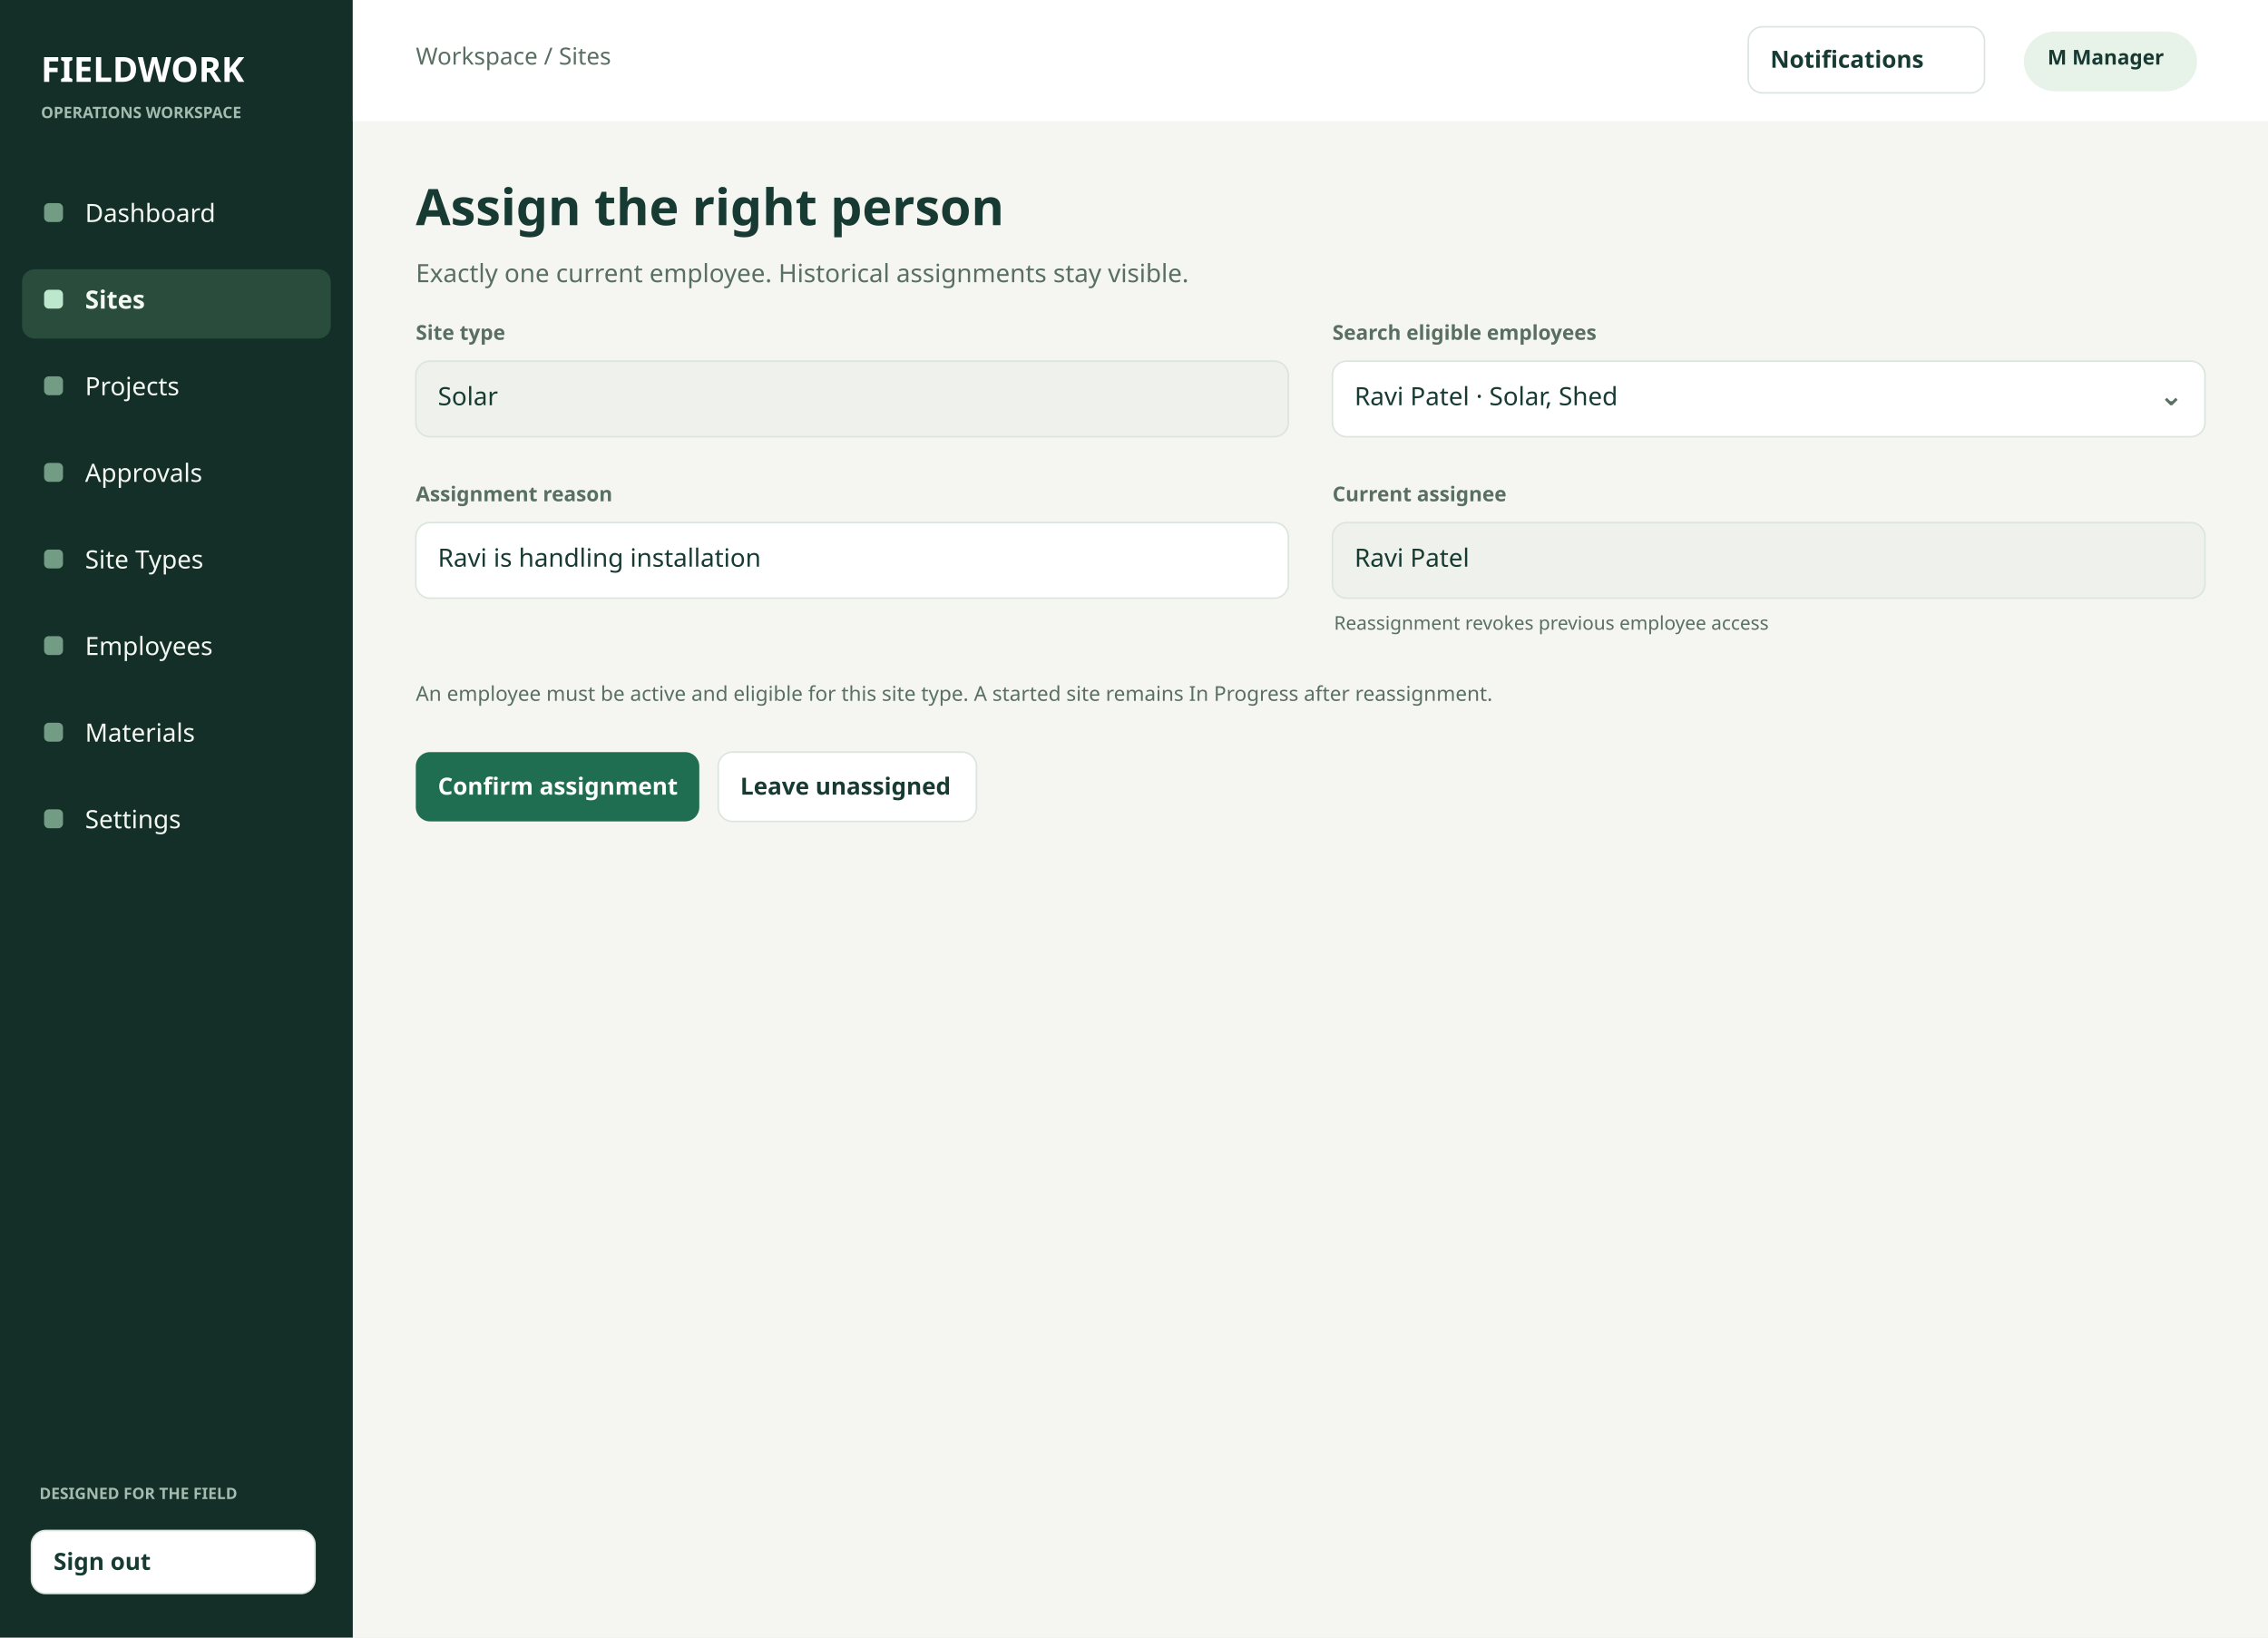
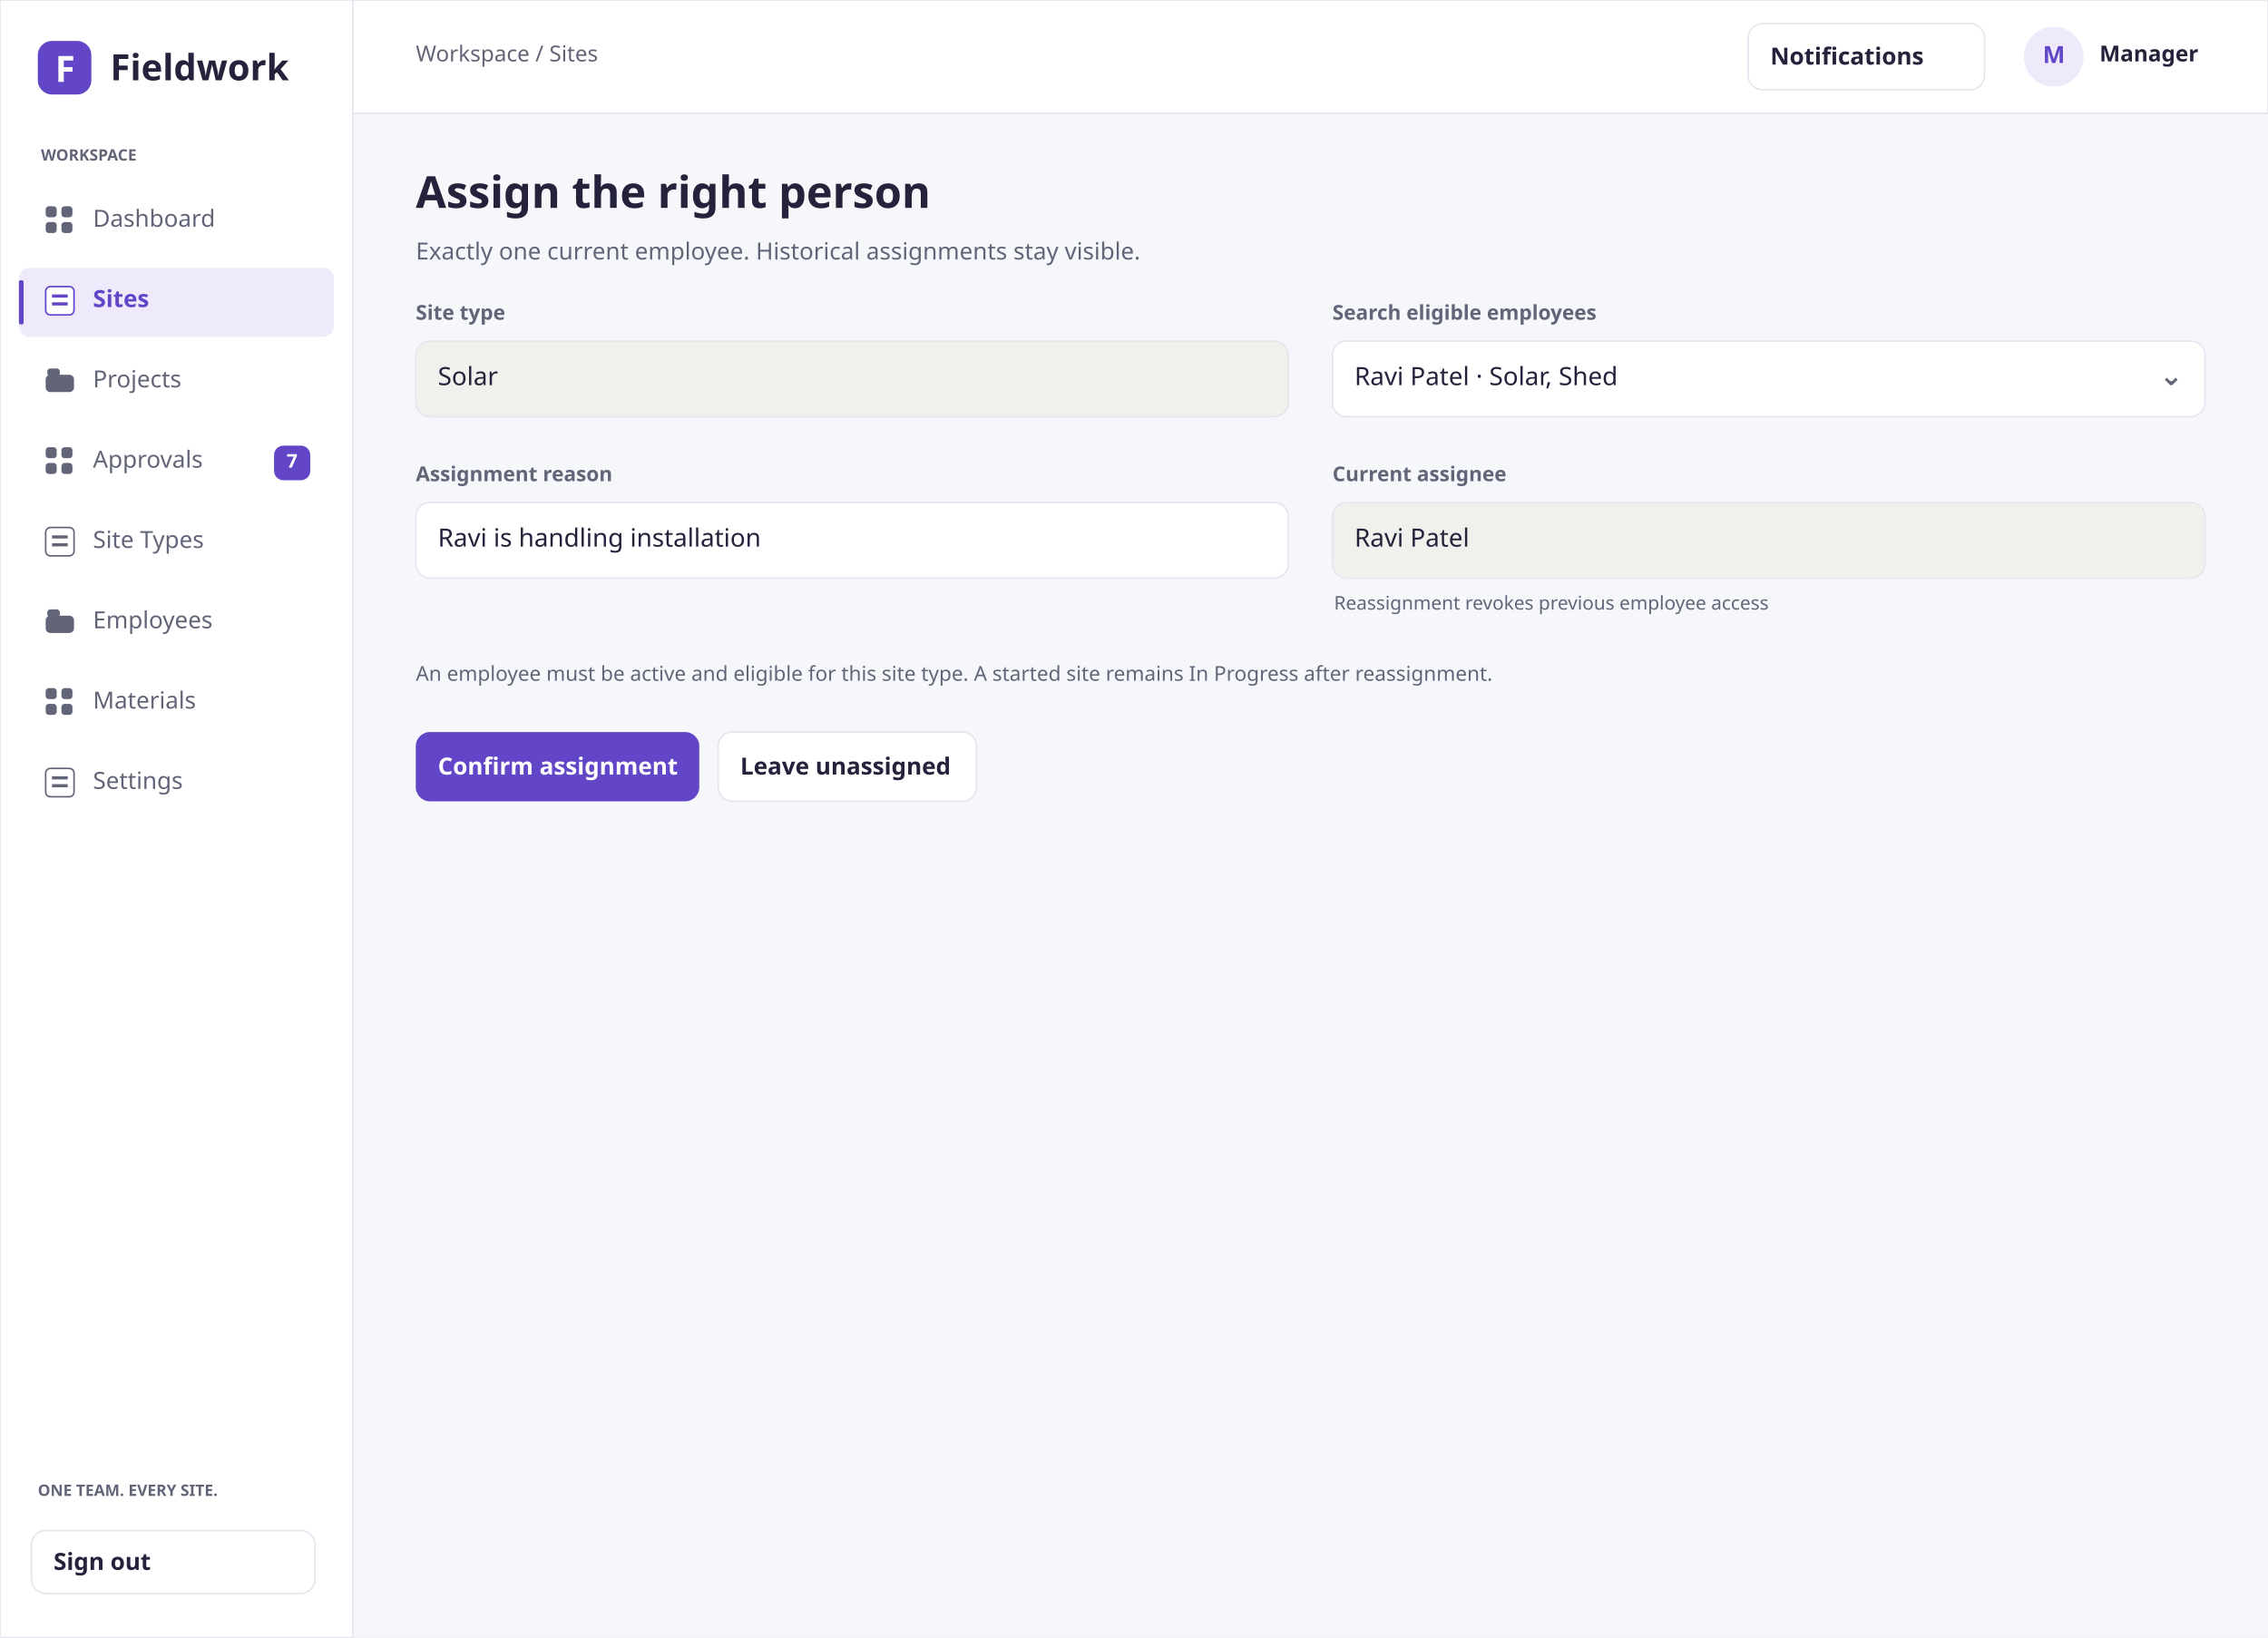
<svg xmlns="http://www.w3.org/2000/svg" width="1440" height="1040" viewBox="0 0 1440 1040" role="img" aria-label="A13 Assign the right person">
  <style>@font-face{font-family:sourcesanspro;src:url('../fonts/SourceSansPro-Regular.woff2');font-weight:400}@font-face{font-family:sourcesanspro;src:url('../fonts/SourceSansPro-Semibold.woff2');font-weight:600}@font-face{font-family:sourcesanspro;src:url('../fonts/SourceSansPro-Bold.woff2');font-weight:700}@font-face{font-family:'Noto Sans Devanagari';src:url('../fonts/NotoSansDevanagari.ttf')}@font-face{font-family:'Noto Sans Gujarati';src:url('../fonts/NotoSansGujarati.ttf')}text{font-kerning:normal}</style>
-   <rect data-node="4dac028e-df1c-4388-8dcf-84f57e1ecd0f" x="0" y="0" width="1440" height="1040" rx="0" fill="#F5F6F2" />
-   <rect data-node="ceb6cddb-cd76-4b6e-9aa1-58840f31e7b1" x="0" y="0" width="224" height="1040" rx="0" fill="#142F28" />
-   <text data-node="d69f2030-c068-4a01-a309-e7ab98635983" data-box-width="170" x="26" y="52" font-family="sourcesanspro" font-size="22" font-weight="700" fill="#FFFFFF" style="pointer-events:none">
-     <tspan x="26" dy="0">FIELDWORK</tspan>
+   <rect data-node="d3d51930-8a9c-45b9-a40e-5bdef2bd002b" x="0" y="0" width="1440" height="1040" rx="0" fill="#F6F7FB" />
+   <rect data-node="f29bce4f-37f5-4168-954e-46ff36e6b101" x="0" y="0" width="224" height="1040" rx="0" fill="#FFFFFF" stroke="#E5E6EF" />
+   <rect data-node="6cdd08fe-015b-4c29-aab1-584f193aa696" x="24" y="26" width="34" height="34" rx="9" fill="#6246C7" />
+   <text data-node="e332d493-2042-4b26-ab51-2259c2a3cb12" data-box-width="22" x="35" y="52" font-family="sourcesanspro" font-size="23" font-weight="700" fill="#FFFFFF" style="pointer-events:none">
+     <tspan x="35" dy="0">F</tspan>
  </text>
-   <text data-node="e4c2754e-b8d6-4a4e-b8f4-43454bb90409" data-box-width="175" x="26" y="75" font-family="sourcesanspro" font-size="10" font-weight="600" fill="#A4BCAF" style="pointer-events:none">
-     <tspan x="26" dy="0">OPERATIONS WORKSPACE</tspan>
+   <text data-node="80e56948-114e-4fa9-bfda-acc2ee1af611" data-box-width="148" x="70" y="51" font-family="sourcesanspro" font-size="23" font-weight="700" fill="#24233B" style="pointer-events:none">
+     <tspan x="70" dy="0">Fieldwork</tspan>
+   </text>
+   <text data-node="013858f3-fb6b-40ff-a05a-bb4bb4f8cc4f" data-box-width="175" x="26" y="102" font-family="sourcesanspro" font-size="10" font-weight="600" fill="#626578" style="pointer-events:none">
+     <tspan x="26" dy="0">WORKSPACE</tspan>
  </text>
  <a href="#A02" data-to="A02" aria-label="Navigation / Dashboard">
-     <rect data-node="922c09c6-2ea9-4898-9181-abcb93380724" x="14" y="116" width="196" height="44" rx="8" fill="#142F28" />
+     <rect data-node="54d0e3ac-6297-4a1c-9fac-111311ac3b26" x="12" y="119" width="200" height="44" rx="7" fill="#FFFFFF" />
  </a>
-   <rect data-node="fcf90048-ad59-4aba-8941-911d1ad3f52b" x="28" y="129" width="12" height="12" rx="3" fill="#739C85" />
-   <text data-node="eb6c94fa-0072-40c1-9882-7c93e19b9970" data-box-width="150" x="54" y="141" font-family="sourcesanspro" font-size="16" font-weight="400" fill="#F4F8F2" style="pointer-events:none">
-     <tspan x="54" dy="0">Dashboard</tspan>
+   <rect data-node="40843036-2cc5-4bd0-b2eb-d426db7aa3d6" x="29" y="131" width="7" height="7" rx="2" fill="#626578" />
+   <rect data-node="2b00b677-f098-42d3-886d-00321bf82c1d" x="39" y="131" width="7" height="7" rx="2" fill="#626578" />
+   <rect data-node="1353515a-5d37-4d13-99a0-453ca2d53e0f" x="29" y="141" width="7" height="7" rx="2" fill="#626578" />
+   <rect data-node="10a1c3f4-895e-48d6-a419-f31b6577f3a2" x="39" y="141" width="7" height="7" rx="2" fill="#626578" />
+   <text data-node="930243c4-0beb-4b6a-b1a9-2840f7dd23ab" data-box-width="146" x="59" y="144" font-family="sourcesanspro" font-size="15" font-weight="400" fill="#626578" style="pointer-events:none">
+     <tspan x="59" dy="0">Dashboard</tspan>
  </text>
-   <a href="#A03" data-to="A03" aria-label="Active navigation">
-     <rect data-node="614f9fbe-74bb-4106-95e7-02fbef4099ff" x="14" y="171" width="196" height="44" rx="8" fill="#294C3D" />
+   <a href="#A03" data-to="A03" aria-label="Navigation / Sites">
+     <rect data-node="72f6e430-d1d4-4cf5-a4c1-f4fa5eb94651" x="12" y="170" width="200" height="44" rx="7" fill="#EEEAFB" />
  </a>
-   <rect data-node="eb16b7c5-40fd-4225-8933-37c04533ef51" x="28" y="184" width="12" height="12" rx="3" fill="#BEE8CE" />
-   <text data-node="b07ce489-de1b-425c-a75d-90e5aea2fbfb" data-box-width="150" x="54" y="196" font-family="sourcesanspro" font-size="16" font-weight="600" fill="#F4F8F2" style="pointer-events:none">
-     <tspan x="54" dy="0">Sites</tspan>
+   <rect data-node="53a8e556-5644-46b4-ad4c-609b8b1020bf" x="12" y="178" width="3" height="28" rx="1" fill="#6246C7" />
+   <rect data-node="bb029fdf-a41d-436c-ace1-9c735e92f3e3" x="29" y="182" width="18" height="18" rx="3" fill="#FFFFFF" stroke="#6246C7" />
+   <rect data-node="02059156-9941-4cc9-be86-da36e3ac622a" x="33" y="187" width="10" height="2" rx="0" fill="#6246C7" />
+   <rect data-node="b215d6ae-6499-4fb6-ad01-d77aa25feb4f" x="33" y="192" width="10" height="2" rx="0" fill="#6246C7" />
+   <text data-node="8957317e-5b08-4e60-a64e-67d3ee2b55b2" data-box-width="146" x="59" y="195" font-family="sourcesanspro" font-size="15" font-weight="600" fill="#6246C7" style="pointer-events:none">
+     <tspan x="59" dy="0">Sites</tspan>
  </text>
  <a href="#A28" data-to="A28" aria-label="Navigation / Projects">
-     <rect data-node="a9ff1798-6340-4933-b881-32fdd4a4972a" x="14" y="226" width="196" height="44" rx="8" fill="#142F28" />
+     <rect data-node="a725dd92-d50b-4604-bdcf-d93f372a15a9" x="12" y="221" width="200" height="44" rx="7" fill="#FFFFFF" />
  </a>
-   <rect data-node="16543fce-9069-4bdc-b4a5-f62407eb5581" x="28" y="239" width="12" height="12" rx="3" fill="#739C85" />
-   <text data-node="20c3f433-fa07-4681-8bf7-676321343394" data-box-width="150" x="54" y="251" font-family="sourcesanspro" font-size="16" font-weight="400" fill="#F4F8F2" style="pointer-events:none">
-     <tspan x="54" dy="0">Projects</tspan>
+   <rect data-node="cfbe30fc-4c20-45b0-ab63-66ef65d78ebf" x="29" y="238" width="18" height="11" rx="3" fill="#626578" />
+   <rect data-node="d580bb1b-a275-4e18-bb32-3c34c4ec1df2" x="30" y="234" width="8" height="5" rx="2" fill="#626578" />
+   <text data-node="37d14010-4e82-4e19-8d9c-d28423439de8" data-box-width="146" x="59" y="246" font-family="sourcesanspro" font-size="15" font-weight="400" fill="#626578" style="pointer-events:none">
+     <tspan x="59" dy="0">Projects</tspan>
  </text>
  <a href="#A21" data-to="A21" aria-label="Navigation / Approvals">
-     <rect data-node="dd970ea4-df69-4e2e-b1cb-86b4e69d86a3" x="14" y="281" width="196" height="44" rx="8" fill="#142F28" />
+     <rect data-node="d8f626b0-caa3-4662-b91f-6828df5a9271" x="12" y="272" width="200" height="44" rx="7" fill="#FFFFFF" />
  </a>
-   <rect data-node="59a47a1b-1c5c-41d8-895c-854fa532e823" x="28" y="294" width="12" height="12" rx="3" fill="#739C85" />
-   <text data-node="464eccdd-a4b7-4827-a056-cf4e9862c58b" data-box-width="150" x="54" y="306" font-family="sourcesanspro" font-size="16" font-weight="400" fill="#F4F8F2" style="pointer-events:none">
-     <tspan x="54" dy="0">Approvals</tspan>
+   <rect data-node="b04285cc-5664-45ea-b6c0-c2bad5f69c30" x="29" y="284" width="7" height="7" rx="2" fill="#626578" />
+   <rect data-node="175813c0-27b6-4cf5-a198-5f4bd434fcd8" x="39" y="284" width="7" height="7" rx="2" fill="#626578" />
+   <rect data-node="969c98ef-9f02-4161-beec-dc1c19f04f2e" x="29" y="294" width="7" height="7" rx="2" fill="#626578" />
+   <rect data-node="0b08e9f8-a4a4-4a5e-9944-e299e102b2f3" x="39" y="294" width="7" height="7" rx="2" fill="#626578" />
+   <text data-node="97103b60-e7d1-476a-abf0-cba9c2724116" data-box-width="146" x="59" y="297" font-family="sourcesanspro" font-size="15" font-weight="400" fill="#626578" style="pointer-events:none">
+     <tspan x="59" dy="0">Approvals</tspan>
+   </text>
+   <rect data-node="e6f3b050-6426-4a30-a8b9-8840f4e0a55e" x="174" y="283" width="23" height="22" rx="6" fill="#6246C7" />
+   <text data-node="93682637-b53a-41f9-ac51-06c256e05ea9" data-box-width="15" x="182" y="297" font-family="sourcesanspro" font-size="12" font-weight="600" fill="#FFFFFF" style="pointer-events:none">
+     <tspan x="182" dy="0">7</tspan>
  </text>
  <a href="#A32" data-to="A32" aria-label="Navigation / Site Types">
-     <rect data-node="5e3df3d3-4ded-4e56-ae24-945b93b2cd04" x="14" y="336" width="196" height="44" rx="8" fill="#142F28" />
+     <rect data-node="3896e26b-4b72-4456-b227-ed0bbf642ca7" x="12" y="323" width="200" height="44" rx="7" fill="#FFFFFF" />
  </a>
-   <rect data-node="943ffe2f-fff9-403c-b4cc-ea1f17277cfa" x="28" y="349" width="12" height="12" rx="3" fill="#739C85" />
-   <text data-node="100381b5-a611-49bc-9abc-29c3d00e1f6c" data-box-width="150" x="54" y="361" font-family="sourcesanspro" font-size="16" font-weight="400" fill="#F4F8F2" style="pointer-events:none">
-     <tspan x="54" dy="0">Site Types</tspan>
+   <rect data-node="ebfe2f01-6f0f-44a9-a946-bc28a42da940" x="29" y="335" width="18" height="18" rx="3" fill="#FFFFFF" stroke="#626578" />
+   <rect data-node="027fa78d-191e-47d6-ad52-e3b838a7d2d3" x="33" y="340" width="10" height="2" rx="0" fill="#626578" />
+   <rect data-node="64203f63-552b-4283-9b28-fe3035dbb14e" x="33" y="345" width="10" height="2" rx="0" fill="#626578" />
+   <text data-node="d0f520c3-ee47-47c1-8eab-74c3219960dc" data-box-width="146" x="59" y="348" font-family="sourcesanspro" font-size="15" font-weight="400" fill="#626578" style="pointer-events:none">
+     <tspan x="59" dy="0">Site Types</tspan>
  </text>
  <a href="#A36" data-to="A36" aria-label="Navigation / Employees">
-     <rect data-node="7c8e39c2-27b2-4bd1-a29a-31e6bf785d51" x="14" y="391" width="196" height="44" rx="8" fill="#142F28" />
+     <rect data-node="24d6a55e-69f7-4f1a-a241-f9e18449be1e" x="12" y="374" width="200" height="44" rx="7" fill="#FFFFFF" />
  </a>
-   <rect data-node="9bd2ca5b-c97f-4522-9b36-4878caae90de" x="28" y="404" width="12" height="12" rx="3" fill="#739C85" />
-   <text data-node="41e1e3ea-a418-403b-a084-553664ab3bb6" data-box-width="150" x="54" y="416" font-family="sourcesanspro" font-size="16" font-weight="400" fill="#F4F8F2" style="pointer-events:none">
-     <tspan x="54" dy="0">Employees</tspan>
+   <rect data-node="2ec6dad0-228f-4dfe-ac62-60537762e43e" x="29" y="391" width="18" height="11" rx="3" fill="#626578" />
+   <rect data-node="3bc58ea9-7aa4-4527-be74-dea5a5463a3f" x="30" y="387" width="8" height="5" rx="2" fill="#626578" />
+   <text data-node="b5c227d3-a6c0-42c4-a214-186292c557e0" data-box-width="146" x="59" y="399" font-family="sourcesanspro" font-size="15" font-weight="400" fill="#626578" style="pointer-events:none">
+     <tspan x="59" dy="0">Employees</tspan>
  </text>
  <a href="#A42" data-to="A42" aria-label="Navigation / Materials">
-     <rect data-node="8b7b1ebb-da6d-43a1-a830-b0c8126c09df" x="14" y="446" width="196" height="44" rx="8" fill="#142F28" />
+     <rect data-node="a2913d87-db9a-4577-8bd1-22fe822e4134" x="12" y="425" width="200" height="44" rx="7" fill="#FFFFFF" />
  </a>
-   <rect data-node="eba7a3bb-c3a7-4cf4-a10b-5570934e86c8" x="28" y="459" width="12" height="12" rx="3" fill="#739C85" />
-   <text data-node="d8fb5094-423a-40b0-8d46-d11af613cd79" data-box-width="150" x="54" y="471" font-family="sourcesanspro" font-size="16" font-weight="400" fill="#F4F8F2" style="pointer-events:none">
-     <tspan x="54" dy="0">Materials</tspan>
+   <rect data-node="25771a8d-6554-4f16-9f3c-e91bced9096d" x="29" y="437" width="7" height="7" rx="2" fill="#626578" />
+   <rect data-node="a75cd216-85b9-4055-8fb3-dcdef596346b" x="39" y="437" width="7" height="7" rx="2" fill="#626578" />
+   <rect data-node="a8dd40e0-1123-41e7-b0d5-1d2346828847" x="29" y="447" width="7" height="7" rx="2" fill="#626578" />
+   <rect data-node="21e72707-48e2-4948-a6e4-b8f9f726a417" x="39" y="447" width="7" height="7" rx="2" fill="#626578" />
+   <text data-node="67b2877a-def0-4a66-ad1d-2ce56ca175f5" data-box-width="146" x="59" y="450" font-family="sourcesanspro" font-size="15" font-weight="400" fill="#626578" style="pointer-events:none">
+     <tspan x="59" dy="0">Materials</tspan>
  </text>
  <a href="#A48" data-to="A48" aria-label="Navigation / Settings">
-     <rect data-node="a066d0d1-4abb-4e05-9441-fa6acc7a2d3f" x="14" y="501" width="196" height="44" rx="8" fill="#142F28" />
+     <rect data-node="e3f757c8-9500-472a-bcbe-479ce8e4ce14" x="12" y="476" width="200" height="44" rx="7" fill="#FFFFFF" />
  </a>
-   <rect data-node="b706eccc-6b9c-4fc9-990b-7b4309a928eb" x="28" y="514" width="12" height="12" rx="3" fill="#739C85" />
-   <text data-node="a95af3cd-3fd4-4756-a4de-cecb2c096443" data-box-width="150" x="54" y="526" font-family="sourcesanspro" font-size="16" font-weight="400" fill="#F4F8F2" style="pointer-events:none">
-     <tspan x="54" dy="0">Settings</tspan>
+   <rect data-node="39bee577-b5fd-43b4-b526-d2aac726ca97" x="29" y="488" width="18" height="18" rx="3" fill="#FFFFFF" stroke="#626578" />
+   <rect data-node="80576276-85de-4618-ab39-563bfb50ecb5" x="33" y="493" width="10" height="2" rx="0" fill="#626578" />
+   <rect data-node="7aaf0bd4-2ec5-4ed8-ae97-94e6c6d2df44" x="33" y="498" width="10" height="2" rx="0" fill="#626578" />
+   <text data-node="b7430e81-2d08-458f-8a5e-5a422913c112" data-box-width="146" x="59" y="501" font-family="sourcesanspro" font-size="15" font-weight="400" fill="#626578" style="pointer-events:none">
+     <tspan x="59" dy="0">Settings</tspan>
  </text>
-   <text data-node="dfaff991-b089-46a9-95f4-1c7448faf191" data-box-width="175" x="25" y="952" font-family="sourcesanspro" font-size="10" font-weight="600" fill="#A4BCAF" style="pointer-events:none">
-     <tspan x="25" dy="0">DESIGNED FOR THE FIELD</tspan>
+   <text data-node="8cd3745f-f0f3-44ea-8ec8-c064f715ba4b" data-box-width="175" x="24" y="950" font-family="sourcesanspro" font-size="10" font-weight="600" fill="#626578" style="pointer-events:none">
+     <tspan x="24" dy="0">ONE TEAM. EVERY SITE.</tspan>
  </text>
  <a href="#A51" data-to="A51" aria-label="Action / Sign out">
-     <rect data-node="ef16f98e-2ef6-4430-99d6-17a963bdb309" x="20" y="972" width="180" height="40" rx="9" fill="#FFFFFF" stroke="#DCE5DD" />
+     <rect data-node="6af463fb-19e8-4481-a2eb-e8add5bec5b8" x="20" y="972" width="180" height="40" rx="9" fill="#FFFFFF" stroke="#E5E6EF" />
  </a>
-   <text data-node="397e12c7-9820-470a-9532-63caeb622d77" data-box-width="152" x="34" y="997" font-family="sourcesanspro" font-size="15" font-weight="600" fill="#173B32" style="pointer-events:none">
+   <text data-node="de302b0a-f4ed-4a80-aee6-e29ec4242e80" data-box-width="152" x="34" y="997" font-family="sourcesanspro" font-size="15" font-weight="600" fill="#24233B" style="pointer-events:none">
    <tspan x="34" dy="0">Sign out</tspan>
  </text>
-   <rect data-node="19868e04-2ea5-43c9-8425-1cc5471b44a0" x="224" y="0" width="1216" height="77" rx="0" fill="#FFFFFF" />
-   <text data-node="474e3ad6-1284-474f-8da8-ad758c2c45aa" data-box-width="650" x="264" y="41" font-family="sourcesanspro" font-size="15" font-weight="400" fill="#596F63" style="pointer-events:none">
+   <rect data-node="a061ef10-bad5-46d1-8f6f-395af6b8e521" x="224" y="0" width="1216" height="72" rx="0" fill="#FFFFFF" stroke="#E5E6EF" />
+   <text data-node="be317074-5c9b-478e-a1e4-9bb480485326" data-box-width="650" x="264" y="39" font-family="sourcesanspro" font-size="14" font-weight="400" fill="#626578" style="pointer-events:none">
    <tspan x="264" dy="0">Workspace  /  Sites</tspan>
  </text>
  <a href="#A50" data-to="A50" aria-label="Action / Notifications">
-     <rect data-node="23aed5df-35fe-446d-83f6-3b5a94a1f578" x="1110" y="17" width="150" height="42" rx="9" fill="#FFFFFF" stroke="#DCE5DD" />
+     <rect data-node="77e2a768-7d55-47a4-b90f-07dfedb4a23d" x="1110" y="15" width="150" height="42" rx="9" fill="#FFFFFF" stroke="#E5E6EF" />
  </a>
-   <text data-node="840e5167-2c1a-4dd5-94f2-d34d274a539b" data-box-width="122" x="1124" y="43" font-family="sourcesanspro" font-size="15" font-weight="600" fill="#173B32" style="pointer-events:none">
+   <text data-node="396a0030-9004-4081-afce-2d74e6544b68" data-box-width="122" x="1124" y="41" font-family="sourcesanspro" font-size="15" font-weight="600" fill="#24233B" style="pointer-events:none">
    <tspan x="1124" dy="0">Notifications</tspan>
  </text>
-   <rect data-node="94b2bf47-c3da-468d-9b5a-0104e9ffa47f" x="1285" y="20" width="110" height="38" rx="20" fill="#E7F2E9" />
-   <text data-node="f076173e-d4d2-4391-a3d2-0d3a2aef9893" data-box-width="90" x="1300" y="41" font-family="sourcesanspro" font-size="13" font-weight="600" fill="#173B32" style="pointer-events:none">
-     <tspan x="1300" dy="0">M   Manager</tspan>
+   <rect data-node="09fbf742-c687-4aa1-ae75-7ea898a57902" x="1285" y="17" width="38" height="38" rx="19" fill="#EEEAFB" />
+   <text data-node="18b158f3-a412-408e-87e0-61b1c59ee247" data-box-width="22" x="1297" y="40" font-family="sourcesanspro" font-size="15" font-weight="600" fill="#6246C7" style="pointer-events:none">
+     <tspan x="1297" dy="0">M</tspan>
  </text>
-   <text data-node="5810707e-b895-41da-a6ee-e93201496a63" data-box-width="1116" x="264" y="143" font-family="sourcesanspro" font-size="32" font-weight="600" fill="#173B32" style="pointer-events:none">
+   <text data-node="cd5300e4-5b40-407b-868e-801b601f4d87" data-box-width="80" x="1333" y="39" font-family="sourcesanspro" font-size="14" font-weight="600" fill="#24233B" style="pointer-events:none">
+     <tspan x="1333" dy="0">Manager</tspan>
+   </text>
+   <text data-node="1fae1f1d-2ae8-4010-a1d4-c0f6b1859f4e" data-box-width="1116" x="264" y="132" font-family="sourcesanspro" font-size="28" font-weight="600" fill="#24233B" style="pointer-events:none">
    <tspan x="264" dy="0">Assign the right person</tspan>
  </text>
-   <text data-node="f30402b5-1585-4ba5-ad8f-bb64c23077e4" data-box-width="1116" x="264" y="179.2" font-family="sourcesanspro" font-size="16" font-weight="400" fill="#596F63" style="pointer-events:none">
+   <text data-node="3b4aa14c-1ef3-429e-9670-35d9699b484b" data-box-width="1116" x="264" y="164.8" font-family="sourcesanspro" font-size="15" font-weight="400" fill="#626578" style="pointer-events:none">
    <tspan x="264" dy="0">Exactly one current employee. Historical assignments stay visible.</tspan>
  </text>
-   <rect data-node="0ce6eb0b-72d1-448f-b53c-0344ac7677ec" x="252" y="190.8" width="1160" height="10" rx="0" fill="#F5F6F2" />
-   <text data-node="838c2e5d-9605-4f47-a5de-956623c920b8" data-box-width="554" x="264" y="215.8" font-family="sourcesanspro" font-size="13" font-weight="600" fill="#596F63" style="pointer-events:none">
+   <rect data-node="9a5757df-2c0e-4ae1-b406-f086604b8d92" x="252" y="178.05" width="1160" height="10" rx="0" fill="#F6F7FB" />
+   <text data-node="d4c90ebb-bac6-46a1-a7fc-fdc7577ef815" data-box-width="554" x="264" y="203.05" font-family="sourcesanspro" font-size="13" font-weight="600" fill="#626578" style="pointer-events:none">
    <tspan x="264" dy="0">Site type</tspan>
  </text>
-   <rect data-node="3a73dc99-3b47-4f94-906a-10dcd2dca956" x="264" y="229.35" width="554" height="48" rx="9" fill="#EEF1EC" stroke="#DCE5DD" />
-   <text data-node="a888987e-49d1-4f1c-930a-85a28fb6d25d" data-box-width="520" x="278" y="257.35" font-family="sourcesanspro" font-size="16" font-weight="400" fill="#173B32" style="pointer-events:none">
+   <rect data-node="3f5a3e20-f4fe-4c47-b38f-ed1a1d7c08b0" x="264" y="216.6" width="554" height="48" rx="9" fill="#EEF1EC" stroke="#E5E6EF" />
+   <text data-node="fd8dad3d-5a06-45f8-b2d0-40351ba945a1" data-box-width="520" x="278" y="244.6" font-family="sourcesanspro" font-size="16" font-weight="400" fill="#24233B" style="pointer-events:none">
    <tspan x="278" dy="0">Solar</tspan>
  </text>
-   <text data-node="bafd448b-f80d-4414-9f98-538a146e9bb9" data-box-width="554" x="846" y="215.8" font-family="sourcesanspro" font-size="13" font-weight="600" fill="#596F63" style="pointer-events:none">
+   <text data-node="3aa8cc77-888c-4b3d-be69-d6a7ef9fffdb" data-box-width="554" x="846" y="203.05" font-family="sourcesanspro" font-size="13" font-weight="600" fill="#626578" style="pointer-events:none">
    <tspan x="846" dy="0">Search eligible employees</tspan>
  </text>
-   <rect data-node="e5604a64-258f-41ca-a57f-94ea8aad9df3" x="846" y="229.35" width="554" height="48" rx="9" fill="#FFFFFF" stroke="#DCE5DD" />
-   <text data-node="396f4c41-24c1-42c4-b678-2b9317a03033" data-box-width="478" x="860" y="257.35" font-family="sourcesanspro" font-size="16" font-weight="400" fill="#173B32" style="pointer-events:none">
+   <rect data-node="a6e66033-719d-427d-b0ea-7fba447ac8c4" x="846" y="216.6" width="554" height="48" rx="9" fill="#FFFFFF" stroke="#E5E6EF" />
+   <text data-node="16eb50d4-be56-4c27-b087-03f0d03a53a3" data-box-width="478" x="860" y="244.6" font-family="sourcesanspro" font-size="16" font-weight="400" fill="#24233B" style="pointer-events:none">
    <tspan x="860" dy="0">Ravi Patel · Solar, Shed</tspan>
  </text>
-   <text data-node="9584fb1d-cb20-48bc-8cba-7eb021d7f577" data-box-width="22" x="1371" y="257.35" font-family="sourcesanspro" font-size="18" font-weight="600" fill="#596F63" style="pointer-events:none">
+   <text data-node="07c85e31-7781-4f36-bbc9-28ea0a069f0a" data-box-width="22" x="1371" y="244.6" font-family="sourcesanspro" font-size="18" font-weight="600" fill="#626578" style="pointer-events:none">
    <tspan x="1371" dy="0">⌄</tspan>
  </text>
-   <text data-node="16287566-81c6-4864-981b-8eccbee05873" data-box-width="554" x="264" y="318.35" font-family="sourcesanspro" font-size="13" font-weight="600" fill="#596F63" style="pointer-events:none">
+   <text data-node="01f045cb-f4ba-4f69-aee2-bf5ab5033774" data-box-width="554" x="264" y="305.6" font-family="sourcesanspro" font-size="13" font-weight="600" fill="#626578" style="pointer-events:none">
    <tspan x="264" dy="0">Assignment reason</tspan>
  </text>
-   <rect data-node="cb1f34e4-ec52-426c-830e-d388ff9aa5cb" x="264" y="331.9" width="554" height="48" rx="9" fill="#FFFFFF" stroke="#DCE5DD" />
-   <text data-node="6fb737c4-9ac1-466c-b24d-3a41dd28e09b" data-box-width="520" x="278" y="359.9" font-family="sourcesanspro" font-size="16" font-weight="400" fill="#173B32" style="pointer-events:none">
+   <rect data-node="700c9a47-f916-47d3-a66c-a81ae4135075" x="264" y="319.15" width="554" height="48" rx="9" fill="#FFFFFF" stroke="#E5E6EF" />
+   <text data-node="64181d78-5061-4147-ac3b-f7958b6400a5" data-box-width="520" x="278" y="347.15" font-family="sourcesanspro" font-size="16" font-weight="400" fill="#24233B" style="pointer-events:none">
    <tspan x="278" dy="0">Ravi is handling installation</tspan>
  </text>
-   <text data-node="0168ee40-2567-47e6-91e3-8c0a44f943d7" data-box-width="554" x="846" y="318.35" font-family="sourcesanspro" font-size="13" font-weight="600" fill="#596F63" style="pointer-events:none">
+   <text data-node="74836aec-4ca9-4c01-92a0-444b8a5bc92e" data-box-width="554" x="846" y="305.6" font-family="sourcesanspro" font-size="13" font-weight="600" fill="#626578" style="pointer-events:none">
    <tspan x="846" dy="0">Current assignee</tspan>
  </text>
-   <rect data-node="3f6eccec-8b67-4662-87e1-469f2a166fb2" x="846" y="331.9" width="554" height="48" rx="9" fill="#EEF1EC" stroke="#DCE5DD" />
-   <text data-node="1b1413c7-45d0-43be-8597-87cb3127ba9d" data-box-width="520" x="860" y="359.9" font-family="sourcesanspro" font-size="16" font-weight="400" fill="#173B32" style="pointer-events:none">
+   <rect data-node="d60df3cd-97bf-4282-90a1-391beac868fb" x="846" y="319.15" width="554" height="48" rx="9" fill="#EEF1EC" stroke="#E5E6EF" />
+   <text data-node="6419d203-d824-4c98-a41e-b828715232e2" data-box-width="520" x="860" y="347.15" font-family="sourcesanspro" font-size="16" font-weight="400" fill="#24233B" style="pointer-events:none">
    <tspan x="860" dy="0">Ravi Patel</tspan>
  </text>
-   <text data-node="c9d499e9-15c7-4e87-84e9-0468d4e7d45a" data-box-width="552" x="847" y="399.9" font-family="sourcesanspro" font-size="12" font-weight="400" fill="#596F63" style="pointer-events:none">
+   <text data-node="9e81224d-355c-4e44-97aa-35020c2aee53" data-box-width="552" x="847" y="387.15" font-family="sourcesanspro" font-size="12" font-weight="400" fill="#626578" style="pointer-events:none">
    <tspan x="847" dy="0">Reassignment revokes previous employee access</tspan>
  </text>
-   <text data-node="d989a960-845d-4a82-aa89-9580dc8dd63c" data-box-width="1136" x="264" y="445.1" font-family="sourcesanspro" font-size="13" font-weight="400" fill="#596F63" style="pointer-events:none">
+   <text data-node="0332578a-3ca8-4480-b5f5-329b77853442" data-box-width="1136" x="264" y="432.35" font-family="sourcesanspro" font-size="13" font-weight="400" fill="#626578" style="pointer-events:none">
    <tspan x="264" dy="0">An employee must be active and eligible for this site type. A started site remains In Progress after reassignment.</tspan>
  </text>
  <a href="#A07" data-to="A07" aria-label="Action / Confirm assignment">
-     <rect data-node="fb2caa34-f940-41b1-87a7-511f60b248ea" x="264" y="477.65" width="180" height="44" rx="9" fill="#206E52" />
+     <rect data-node="81f83e80-fc39-4bff-bc92-64cbab969780" x="264" y="464.9" width="180" height="44" rx="9" fill="#6246C7" />
  </a>
-   <text data-node="60ae47d7-4356-48a5-86ab-23c376e21ded" data-box-width="152" x="278" y="504.65" font-family="sourcesanspro" font-size="15" font-weight="600" fill="#FFFFFF" style="pointer-events:none">
+   <text data-node="9f05a291-4a93-4fd6-b803-dcff60bbda6b" data-box-width="152" x="278" y="491.9" font-family="sourcesanspro" font-size="15" font-weight="600" fill="#FFFFFF" style="pointer-events:none">
    <tspan x="278" dy="0">Confirm assignment</tspan>
  </text>
  <a href="#A07" data-to="A07" aria-label="Action / Leave unassigned">
-     <rect data-node="c5896771-1590-4597-a403-2284fc9fe6c3" x="456" y="477.65" width="164" height="44" rx="9" fill="#FFFFFF" stroke="#DCE5DD" />
+     <rect data-node="d4f1edeb-64e0-468e-b60f-7f4ddebcea07" x="456" y="464.9" width="164" height="44" rx="9" fill="#FFFFFF" stroke="#E5E6EF" />
  </a>
-   <text data-node="f712b8b5-1135-4a48-91d1-e5f20fbdf7b1" data-box-width="136" x="470" y="504.65" font-family="sourcesanspro" font-size="15" font-weight="600" fill="#173B32" style="pointer-events:none">
+   <text data-node="a5d8e4f2-9862-4ae2-a133-616f3c2a0d75" data-box-width="136" x="470" y="491.9" font-family="sourcesanspro" font-size="15" font-weight="600" fill="#24233B" style="pointer-events:none">
    <tspan x="470" dy="0">Leave unassigned</tspan>
  </text>
</svg>
